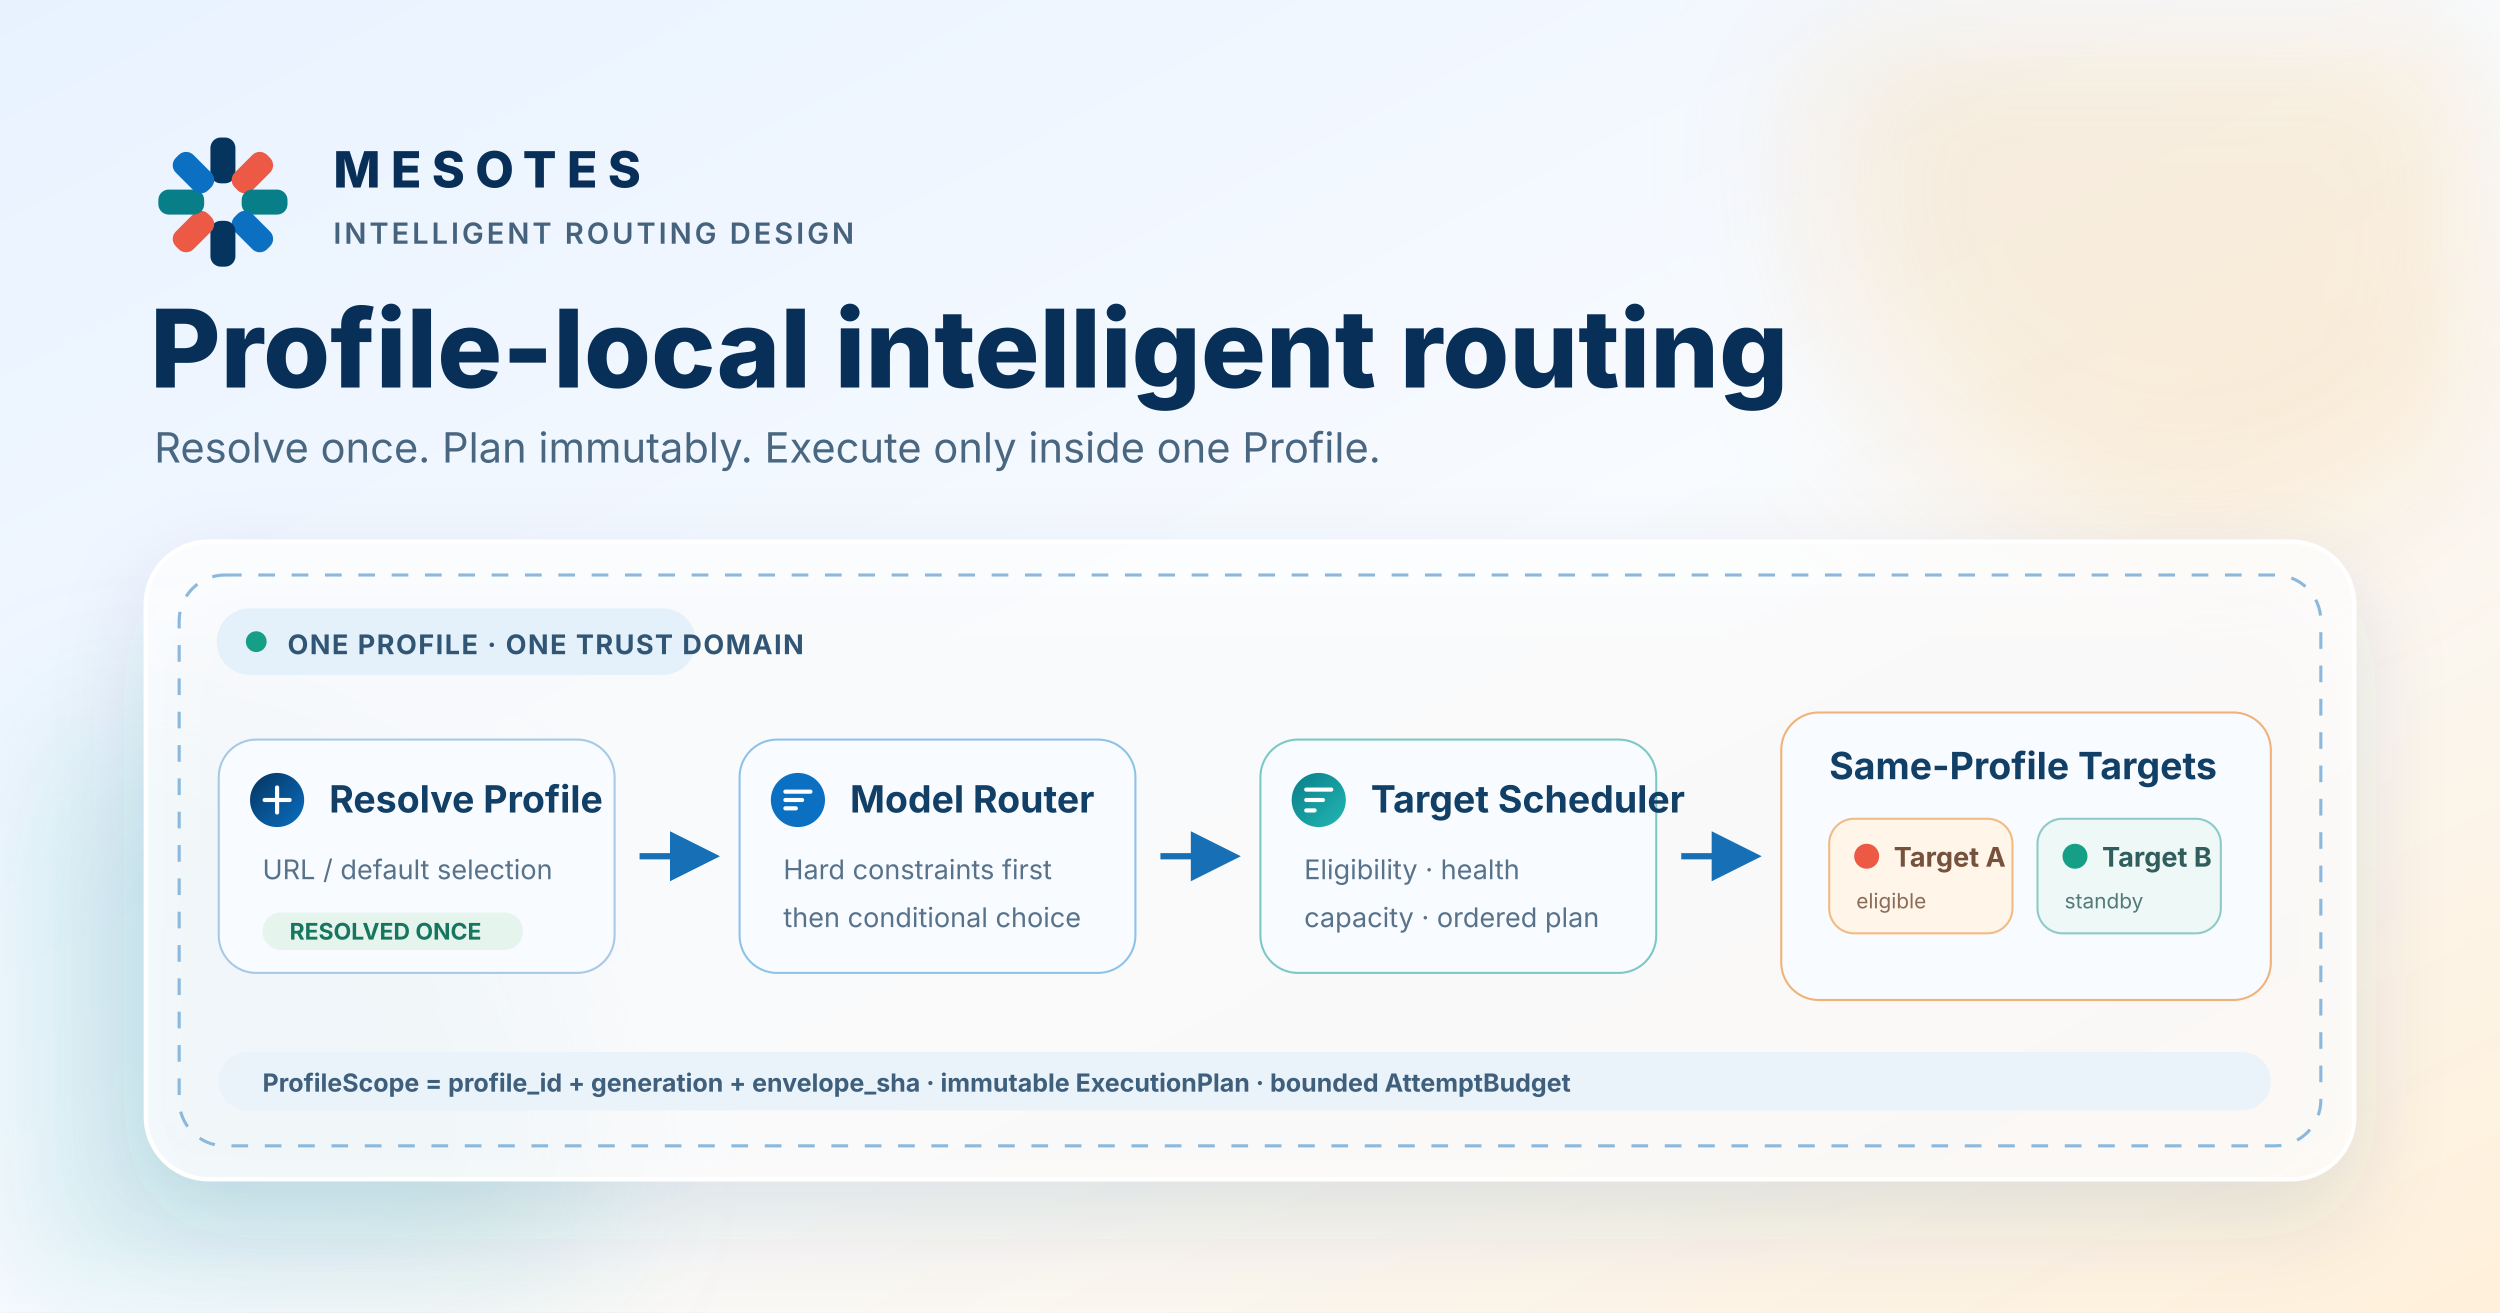
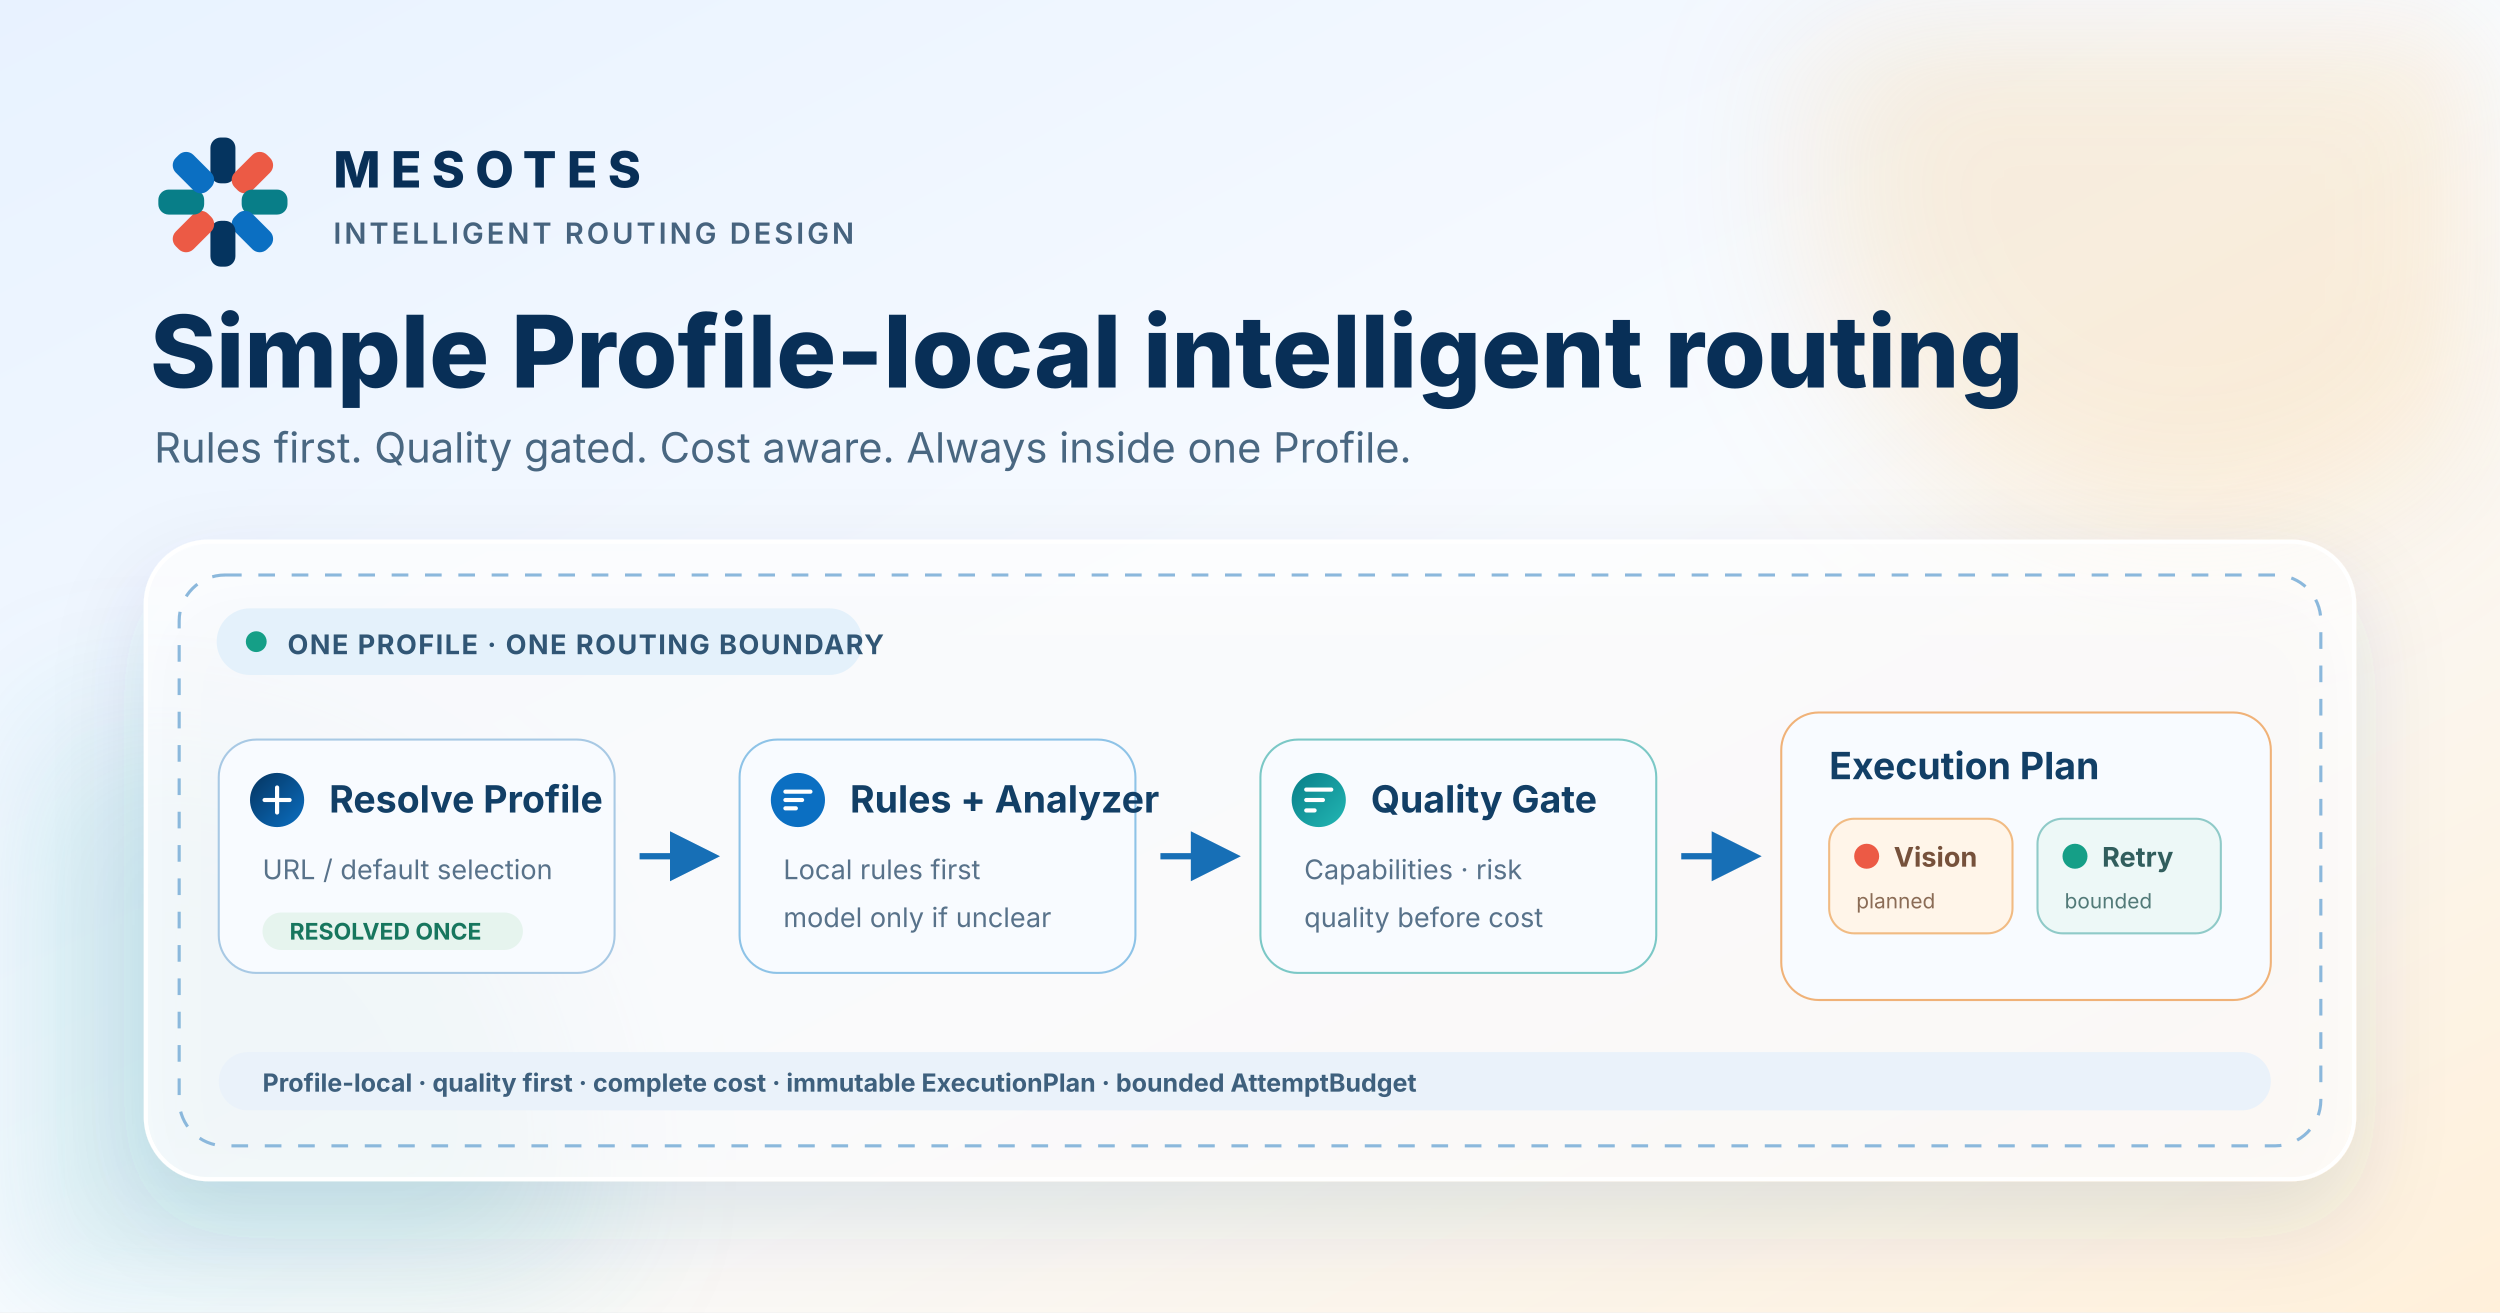
<svg xmlns="http://www.w3.org/2000/svg" width="1200" height="630" viewBox="0 0 1200 630" role="img" aria-labelledby="title description">
  <defs>
    <linearGradient id="wallpaper" x1="0" y1="0" x2="1" y2="1">
      <stop offset="0" stop-color="#e8f2ff" />
      <stop offset="0.52" stop-color="#f8fbff" />
      <stop offset="1" stop-color="#fff0da" />
    </linearGradient>
    <linearGradient id="navy" x1="0" y1="0" x2="1" y2="1">
      <stop offset="0" stop-color="#05345f" />
      <stop offset="1" stop-color="#0b6fc2" />
    </linearGradient>
    <linearGradient id="teal" x1="0" y1="0" x2="1" y2="1">
      <stop offset="0" stop-color="#087e88" />
      <stop offset="1" stop-color="#23b7b4" />
    </linearGradient>
    <filter id="shadow" x="-20%" y="-20%" width="140%" height="160%">
      <feDropShadow dx="0" dy="18" stdDeviation="22" flood-color="#173a5e" flood-opacity="0.16" />
    </filter>
    <filter id="soft" x="-50%" y="-50%" width="200%" height="200%">
      <feGaussianBlur stdDeviation="38" />
    </filter>
    <marker id="arrow" viewBox="0 0 10 10" refX="8.5" refY="5" markerWidth="8" markerHeight="8" orient="auto-start-reverse">
      <path d="M0 0 10 5 0 10z" fill="#176fb6" />
    </marker>
  </defs>
  <rect width="1200" height="630" fill="url(#wallpaper)" />
  <circle cx="1050" cy="80" r="180" fill="#f9ad43" opacity="0.18" filter="url(#soft)" />
  <circle cx="70" cy="560" r="210" fill="#169da6" opacity="0.15" filter="url(#soft)" />
  <g transform="translate(72 62)">
    <g transform="translate(35 35)">
      <rect x="-6" y="-31" width="12" height="22" rx="5" fill="#05345f" />
      <rect x="-6" y="-31" width="12" height="22" rx="5" fill="#ec5a45" transform="rotate(45)" />
      <rect x="-6" y="-31" width="12" height="22" rx="5" fill="#087e88" transform="rotate(90)" />
      <rect x="-6" y="-31" width="12" height="22" rx="5" fill="#0b6fc2" transform="rotate(135)" />
      <rect x="-6" y="-31" width="12" height="22" rx="5" fill="#05345f" transform="rotate(180)" />
      <rect x="-6" y="-31" width="12" height="22" rx="5" fill="#ec5a45" transform="rotate(225)" />
      <rect x="-6" y="-31" width="12" height="22" rx="5" fill="#087e88" transform="rotate(270)" />
      <rect x="-6" y="-31" width="12" height="22" rx="5" fill="#0b6fc2" transform="rotate(315)" />
    </g>
    <text x="88" y="28" fill="#082f57" font-family="Inter, Arial, sans-serif" font-size="24" font-weight="800" letter-spacing="5">MESOTES</text>
    <text x="88" y="55" fill="#46637e" font-family="Inter, Arial, sans-serif" font-size="14" font-weight="600" letter-spacing="1.4">INTELLIGENT ROUTING DESIGN</text>
  </g>
-   <text x="72" y="186" fill="#082f57" font-family="Inter, Arial, sans-serif" font-size="52" font-weight="760">Profile-local intelligent routing</text>
-   <text x="74" y="222" fill="#496781" font-family="Inter, Arial, sans-serif" font-size="20">Resolve once. Plan immutably. Execute only inside one Profile.</text>
+   <text x="72" y="186" fill="#082f57" font-family="Inter, Arial, sans-serif" font-size="48" font-weight="760">Simple Profile-local intelligent routing</text>
+   <text x="74" y="222" fill="#496781" font-family="Inter, Arial, sans-serif" font-size="20">Rules first. Quality gated. Cost aware. Always inside one Profile.</text>
  <g filter="url(#shadow)">
    <rect x="70" y="260" width="1060" height="306" rx="30" fill="#fff" fill-opacity="0.72" stroke="#fff" stroke-width="2" />
    <rect x="86" y="276" width="1028" height="274" rx="22" fill="none" stroke="#8bb8dc" stroke-width="1.5" stroke-dasharray="8 8" />
  </g>
  <g font-family="Inter, Arial, sans-serif">
-     <rect x="104" y="292" width="230" height="32" rx="16" fill="#e4f1fb" />
+     <rect x="104" y="292" width="310" height="32" rx="16" fill="#e4f1fb" />
    <circle cx="123" cy="308" r="5" fill="#159f87" />
-     <text x="138" y="314" fill="#315675" font-size="13" font-weight="700" letter-spacing="0.7">ONE PROFILE · ONE TRUST DOMAIN</text>
+     <text x="138" y="314" fill="#315675" font-size="13" font-weight="700" letter-spacing="0.7">ONE PROFILE · ONE ROUTING BOUNDARY</text>
    <g>
      <rect x="105" y="355" width="190" height="112" rx="18" fill="#f8fbff" stroke="#a8c9e4" />
      <circle cx="133" cy="384" r="13" fill="url(#navy)" />
      <path d="M127 384h12M133 378v12" stroke="#fff" stroke-width="2" stroke-linecap="round" />
      <text x="158" y="390" fill="#123f66" font-size="18" font-weight="750">Resolve Profile</text>
      <text x="126" y="422" fill="#58728a" font-size="13">URL / default selection</text>
      <rect x="126" y="438" width="125" height="18" rx="9" fill="#e6f4ee" />
      <text x="139" y="451" fill="#17765e" font-size="11" font-weight="700">RESOLVED ONCE</text>
    </g>
    <path d="M307 411H342" fill="none" stroke="#176fb6" stroke-width="3" marker-end="url(#arrow)" />
    <g>
      <rect x="355" y="355" width="190" height="112" rx="18" fill="#f8fbff" stroke="#8ec3e7" />
      <circle cx="383" cy="384" r="13" fill="#0b6fc2" />
      <path d="M377 380h12M377 384h8M377 388h5" stroke="#fff" stroke-width="2" stroke-linecap="round" />
-       <text x="408" y="390" fill="#123f66" font-size="18" font-weight="750">Model Router</text>
-       <text x="376" y="422" fill="#58728a" font-size="13">Hard constraints first</text>
-       <text x="376" y="445" fill="#58728a" font-size="13">then conditional choice</text>
+       <text x="408" y="390" fill="#123f66" font-size="18" font-weight="750">Rules + Analyzer</text>
+       <text x="376" y="422" fill="#58728a" font-size="13">Local rules first</text>
+       <text x="376" y="445" fill="#58728a" font-size="13">model only if unclear</text>
    </g>
    <path d="M557 411H592" fill="none" stroke="#176fb6" stroke-width="3" marker-end="url(#arrow)" />
    <g>
      <rect x="605" y="355" width="190" height="112" rx="18" fill="#f8fbff" stroke="#7bc8c6" />
      <circle cx="633" cy="384" r="13" fill="url(#teal)" />
      <path d="M627 379h12M627 384h8M627 389h4" stroke="#fff" stroke-width="2" stroke-linecap="round" />
-       <text x="658" y="390" fill="#123f66" font-size="18" font-weight="750">Target Scheduler</text>
-       <text x="626" y="422" fill="#58728a" font-size="13">Eligibility · health</text>
-       <text x="626" y="445" fill="#58728a" font-size="13">capacity · ordered plan</text>
+       <text x="658" y="390" fill="#123f66" font-size="18" font-weight="750">Quality Gate</text>
+       <text x="626" y="422" fill="#58728a" font-size="13">Capabilities · risk</text>
+       <text x="626" y="445" fill="#58728a" font-size="13">quality before cost</text>
    </g>
    <path d="M807 411H842" fill="none" stroke="#176fb6" stroke-width="3" marker-end="url(#arrow)" />
    <g>
      <rect x="855" y="342" width="235" height="138" rx="18" fill="#f8fbff" stroke="#f0b278" />
-       <text x="878" y="374" fill="#123f66" font-size="18" font-weight="750">Same-Profile Targets</text>
+       <text x="878" y="374" fill="#123f66" font-size="18" font-weight="750">Execution Plan</text>
      <g transform="translate(878 393)">
        <rect width="88" height="55" rx="12" fill="#fff5e9" stroke="#f1bb83" />
        <circle cx="18" cy="18" r="6" fill="#ec5a45" />
-         <text x="31" y="23" fill="#76513b" font-size="13" font-weight="700">Target A</text>
-         <text x="13" y="43" fill="#8b6c56" font-size="10">eligible</text>
+         <text x="31" y="23" fill="#76513b" font-size="13" font-weight="700">Vision</text>
+         <text x="13" y="43" fill="#8b6c56" font-size="10">planned</text>
      </g>
      <g transform="translate(978 393)">
        <rect width="88" height="55" rx="12" fill="#edf8f7" stroke="#8fcac8" />
        <circle cx="18" cy="18" r="6" fill="#159f87" />
-         <text x="31" y="23" fill="#315e5d" font-size="13" font-weight="700">Target B</text>
-         <text x="13" y="43" fill="#527a78" font-size="10">standby</text>
+         <text x="31" y="23" fill="#315e5d" font-size="13" font-weight="700">Retry</text>
+         <text x="13" y="43" fill="#527a78" font-size="10">bounded</text>
      </g>
    </g>
    <rect x="105" y="505" width="985" height="28" rx="14" fill="#eaf2fa" />
-     <text x="126" y="524" fill="#3e607d" font-size="12" font-weight="650">ProfileScope = profile_id + generation + envelope_sha · immutable ExecutionPlan · bounded AttemptBudget</text>
+     <text x="126" y="524" fill="#3e607d" font-size="12" font-weight="650">Profile-local · quality first · complete cost · immutable ExecutionPlan · bounded AttemptBudget</text>
  </g>
</svg>
